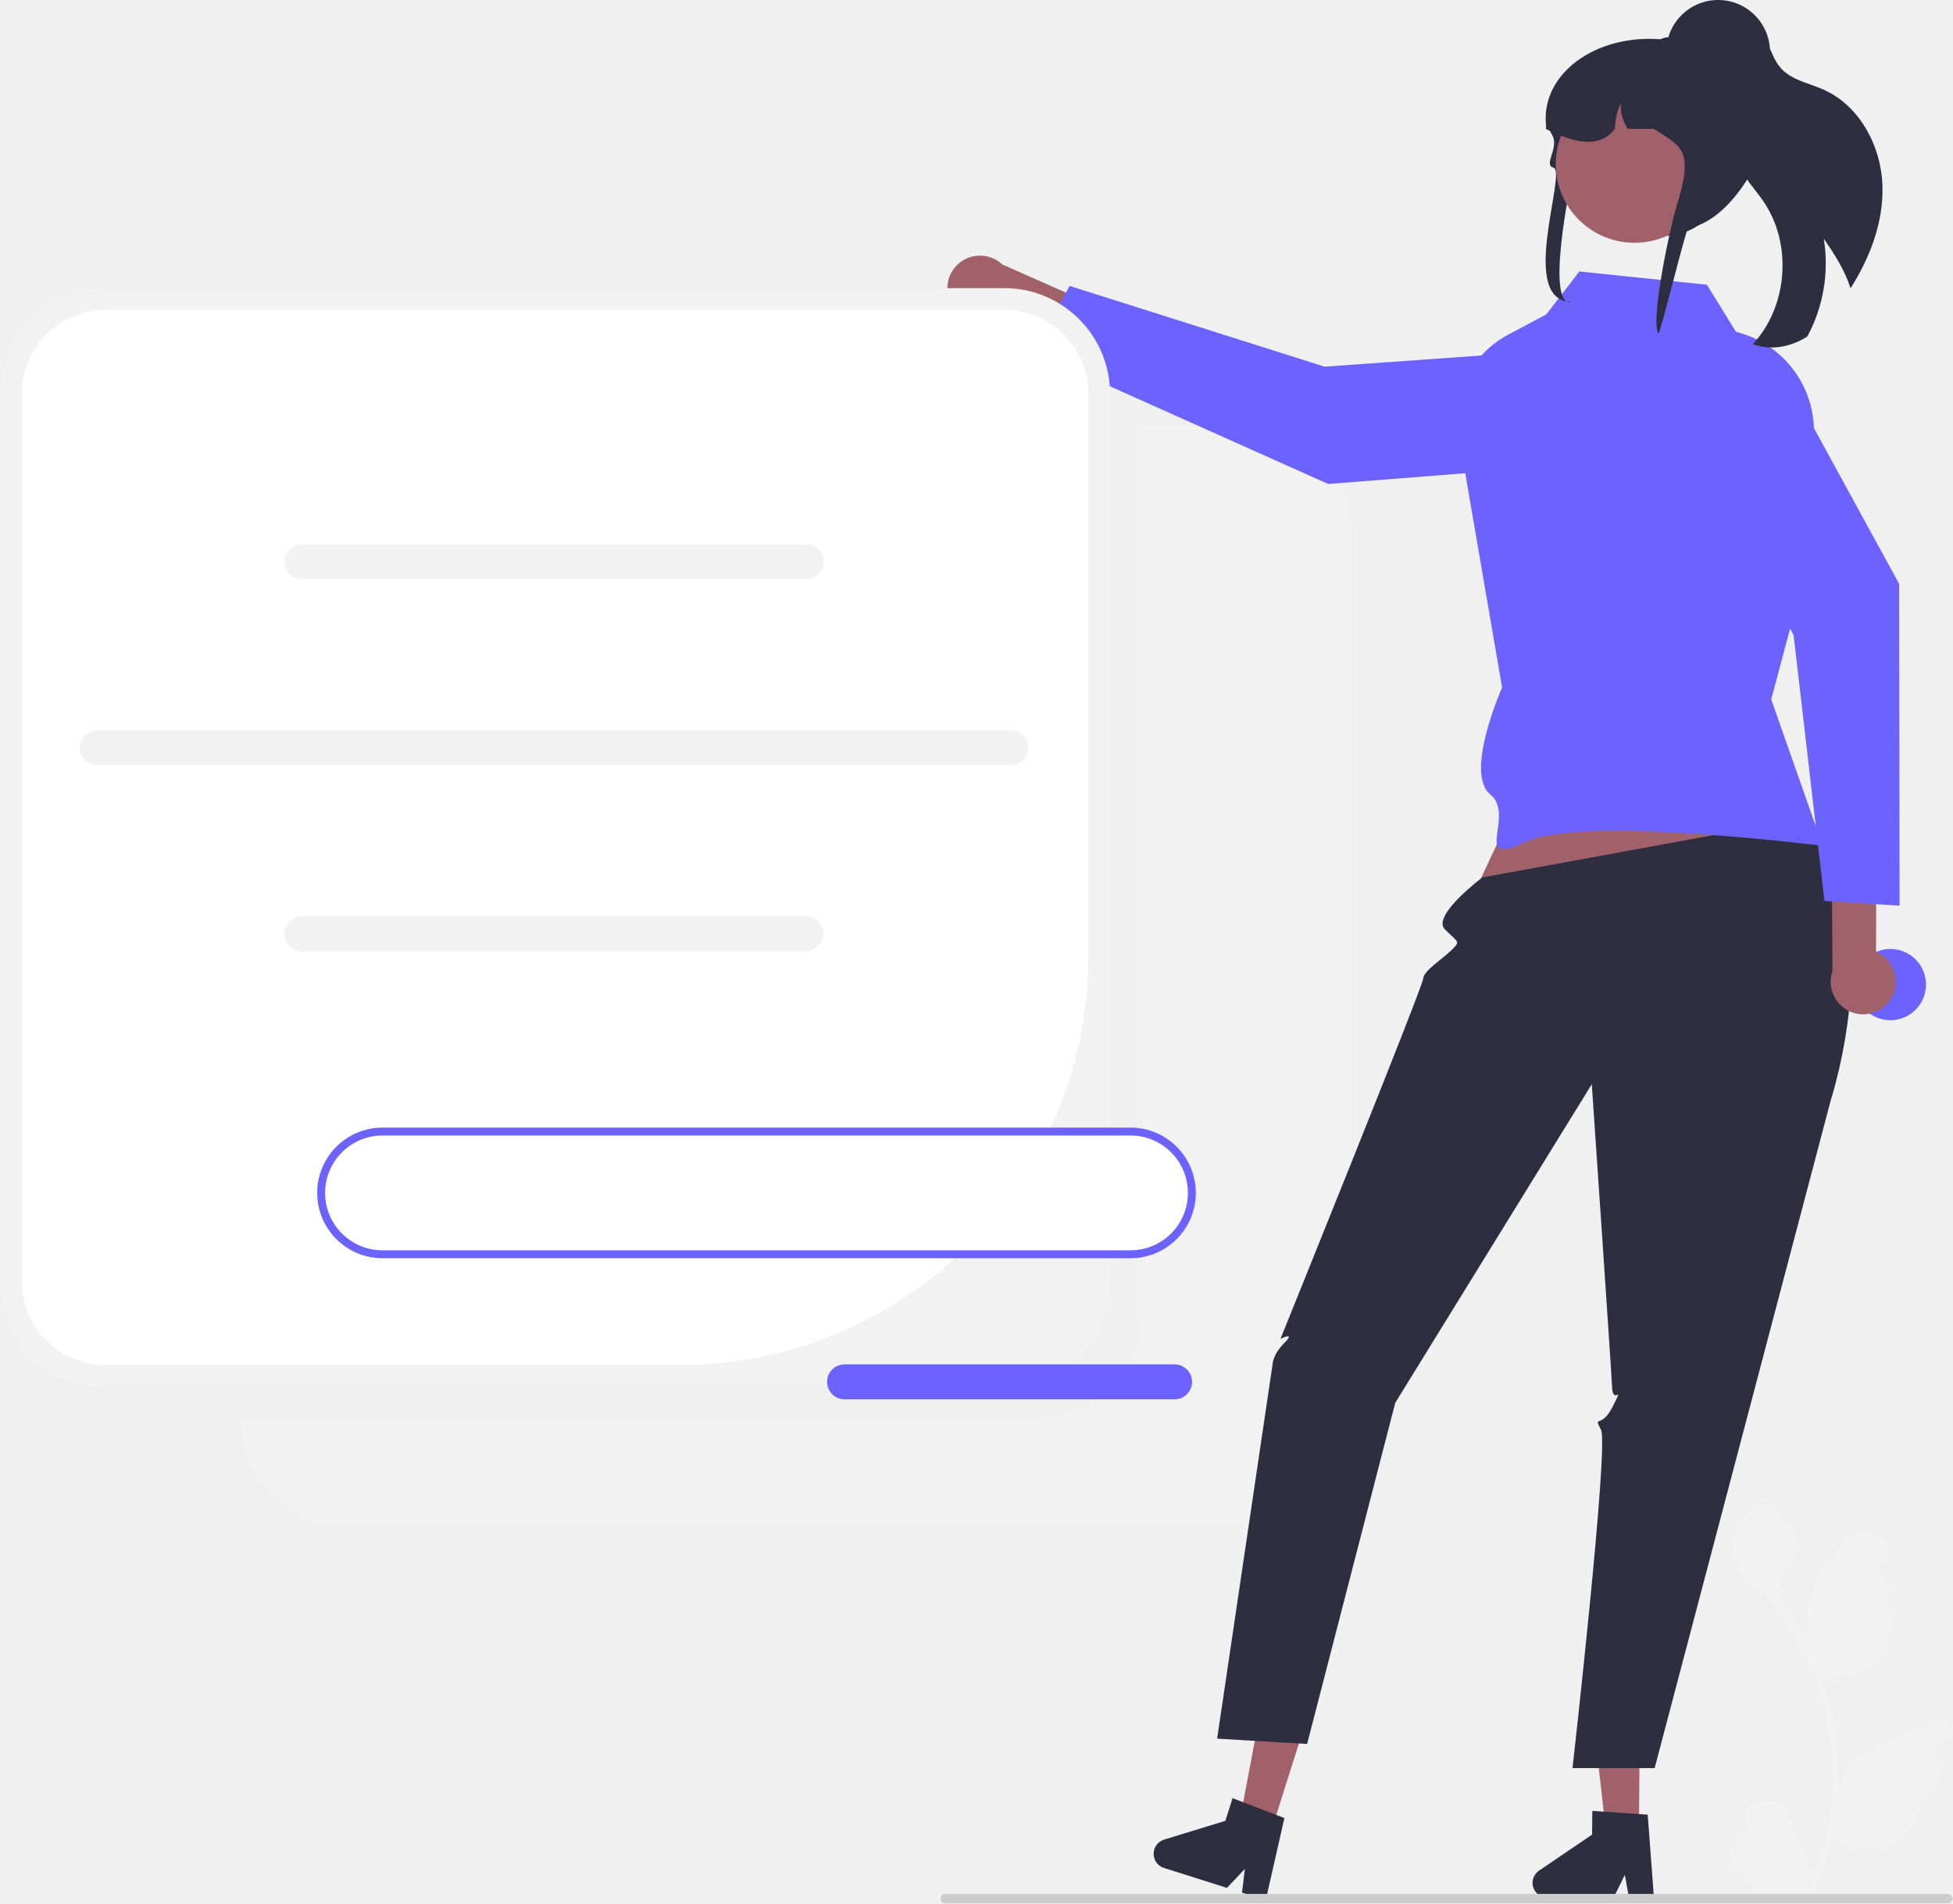
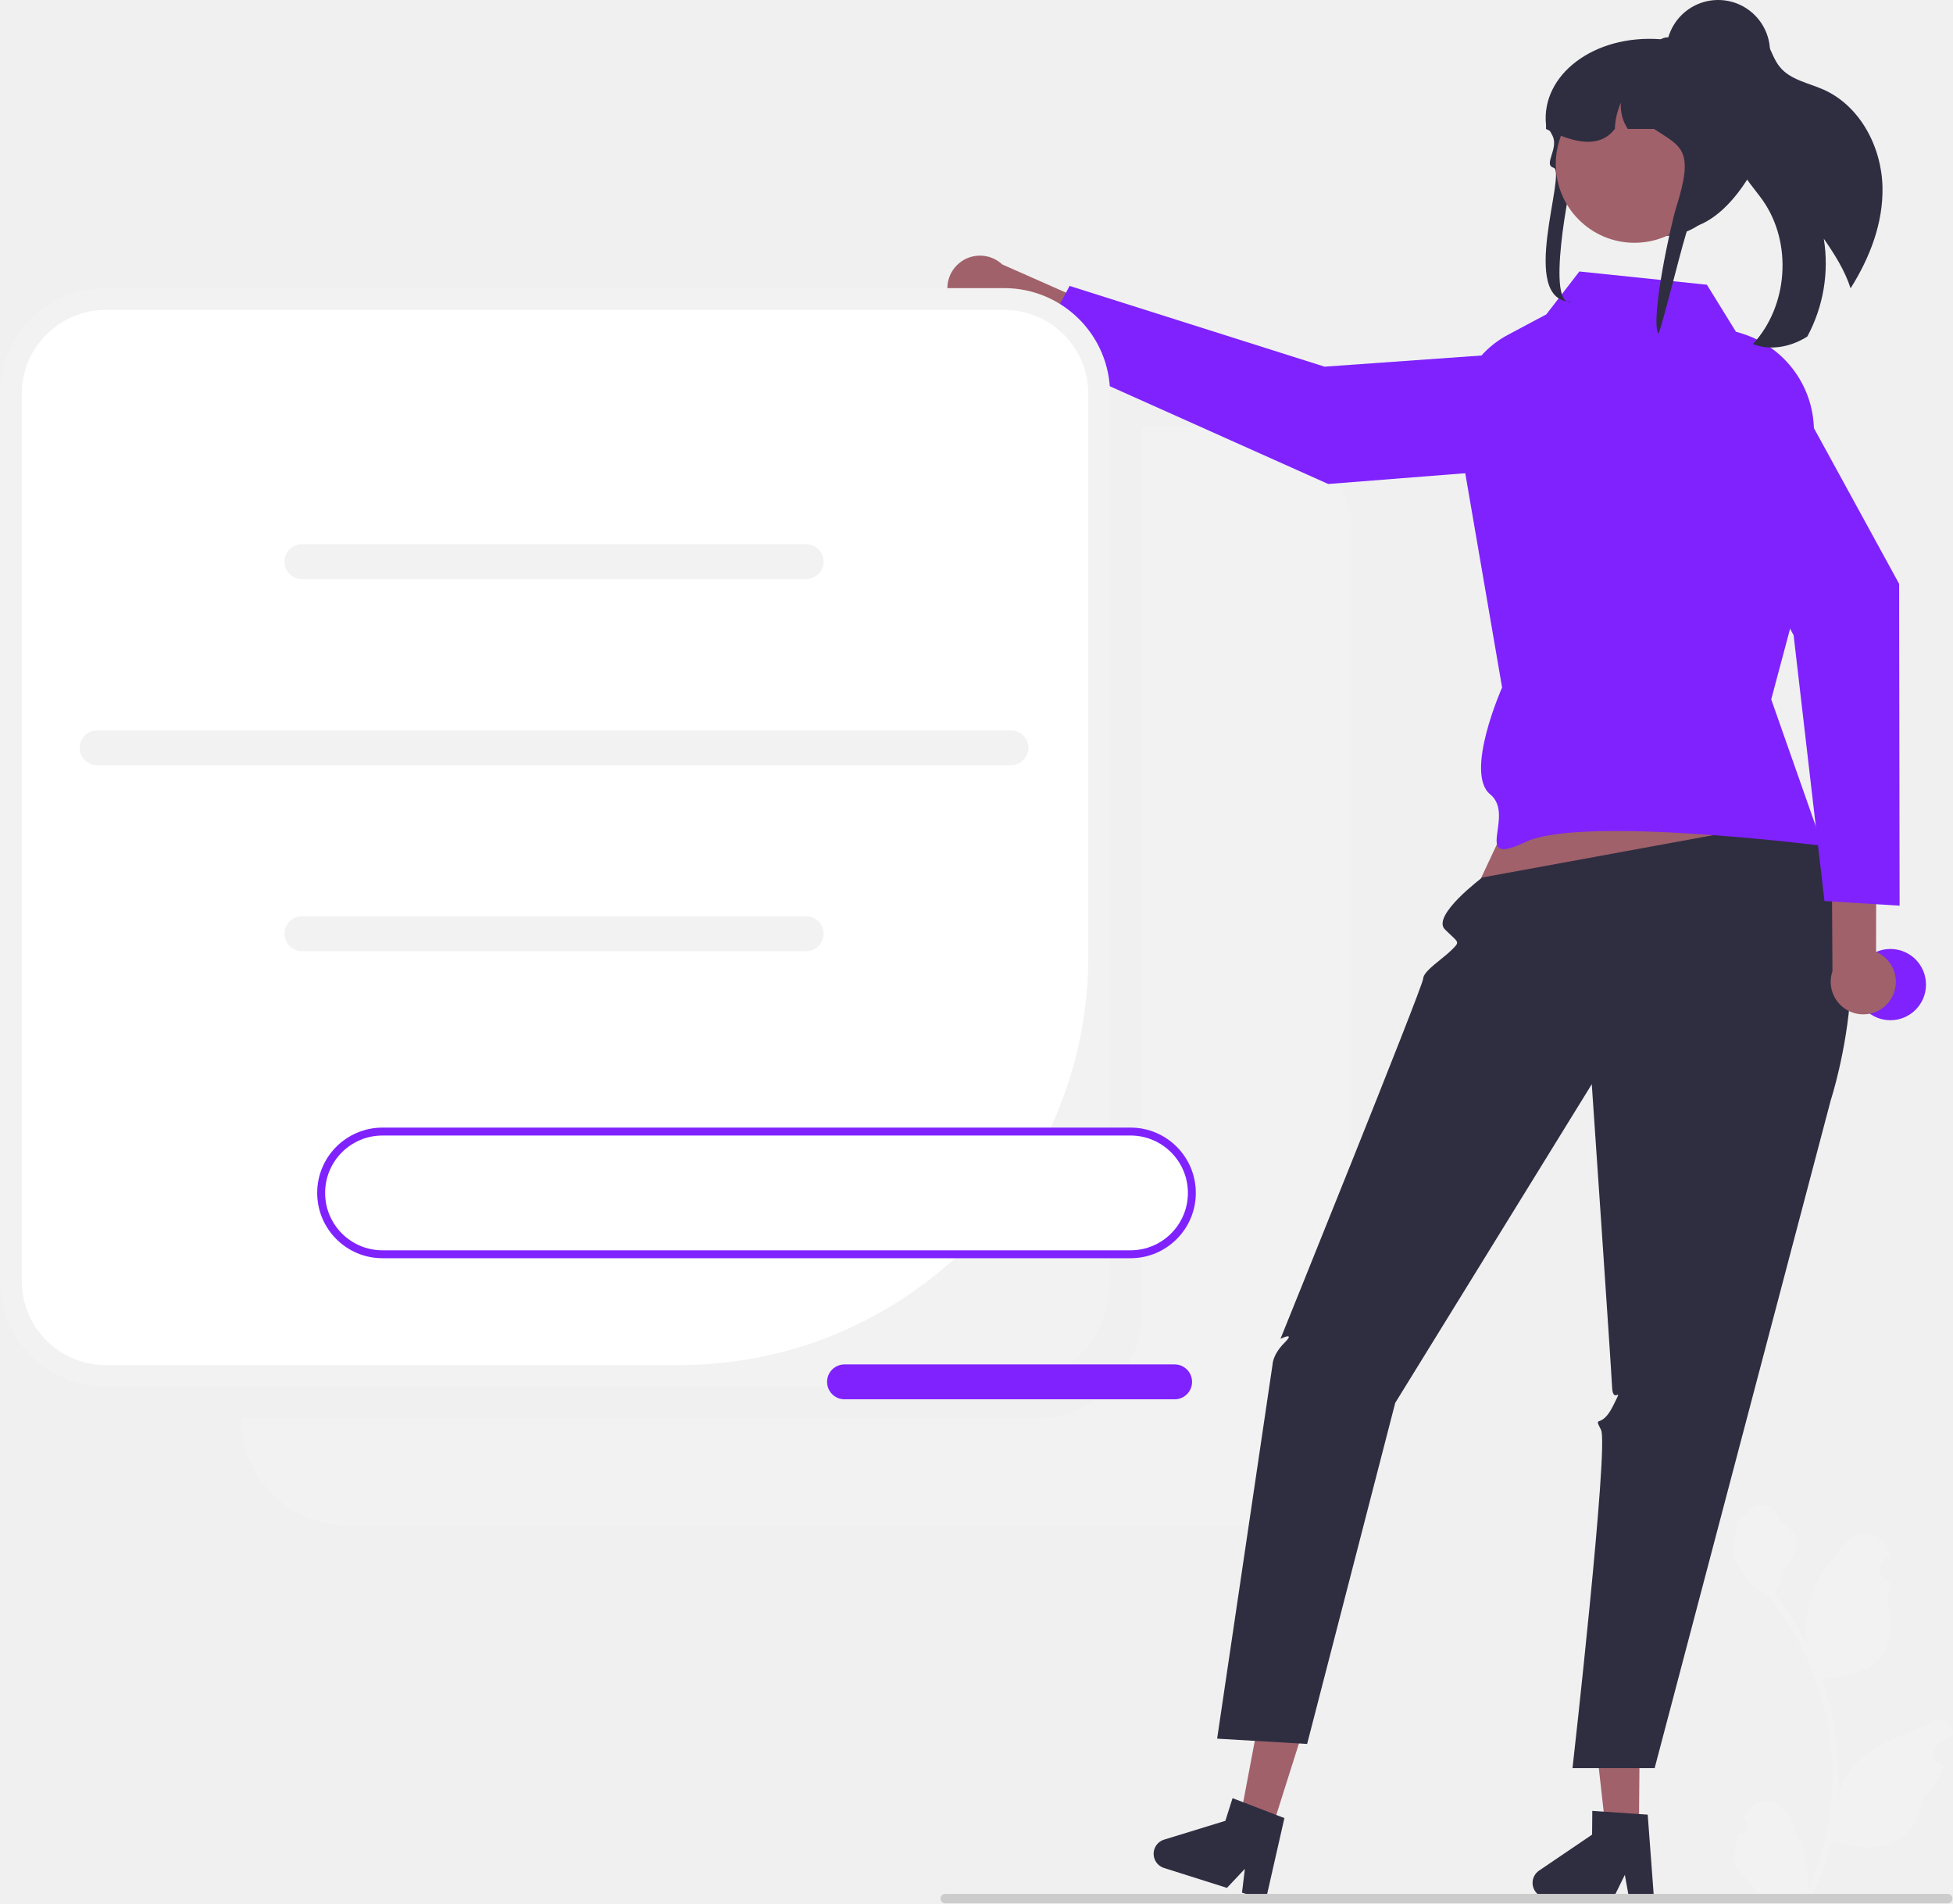
<svg xmlns="http://www.w3.org/2000/svg" width="493.461" height="480.848" viewBox="0 0 493.461 480.848" role="img" artist="Katerina Limpitsouni" source="https://undraw.co/">
  <path d="M668.007,317.365H641.751V541.211a26.744,26.744,0,0,1-26.744,26.744H414.269v.256a26.744,26.744,0,0,0,26.744,26.744h226.993a26.744,26.744,0,0,0,26.744-26.744V344.109A26.744,26.744,0,0,0,668.007,317.365Z" transform="translate(-353.2694 -209.5759)" fill="#f2f2f2" />
  <path d="M792.472,673.091a2.269,2.269,0,0,0,1.645-3.933l-.155-.618q.031-.074.062-.148a6.094,6.094,0,0,1,11.241.042c1.839,4.428,4.179,8.864,4.756,13.546a18.029,18.029,0,0,1-.316,6.2,72.281,72.281,0,0,0,6.575-30.021,69.764,69.764,0,0,0-.433-7.783q-.358-3.178-.995-6.31a73.119,73.119,0,0,0-14.5-30.99,19.459,19.459,0,0,1-8.093-8.397,14.843,14.843,0,0,1-1.35-4.056c.394.052,1.486-5.949,1.188-6.317.549-.833,1.532-1.247,2.131-2.06,2.982-4.043,7.091-3.337,9.236,2.157,4.582,2.313,4.627,6.148,1.815,9.837-1.789,2.347-2.035,5.522-3.604,8.035.162.207.329.407.491.614a73.591,73.591,0,0,1,7.681,12.169,30.593,30.593,0,0,1,1.826-14.21c1.748-4.217,5.025-7.769,7.91-11.415a6.279,6.279,0,0,1,11.184,3.083q.009.081.017.161-.643.363-1.259.77a3.078,3.078,0,0,0,1.241,5.602l.063.01a30.627,30.627,0,0,1-.807,4.579c3.702,14.316-4.29,19.53-15.701,19.764-.252.129-.497.258-.749.381a75.114,75.114,0,0,1,4.043,19.028,71.243,71.243,0,0,1-.052,11.503l.019-.136a18.826,18.826,0,0,1,6.427-10.87c4.946-4.063,11.933-5.559,17.268-8.824a3.533,3.533,0,0,1,5.411,3.437l-.022.143a20.677,20.677,0,0,0-2.319,1.117q-.643.363-1.259.77a3.078,3.078,0,0,0,1.241,5.602l.063.01c.045.006.084.013.129.019a30.654,30.654,0,0,1-5.639,8.829c-2.315,12.497-12.256,13.683-22.89,10.044h-.006a75.093,75.093,0,0,1-5.044,14.726H792.923c-.065-.2-.123-.407-.181-.607a20.474,20.474,0,0,0,4.986-.297c-1.337-1.641-2.674-3.294-4.011-4.935a1.121,1.121,0,0,1-.084-.097c-.678-.84-1.363-1.673-2.041-2.512l-0-.001a29.99,29.99,0,0,1,.879-7.64Z" transform="translate(-353.2694 -209.5759)" fill="#f2f2f2" />
  <path d="M593.994,286.915a8.246,8.246,0,0,0,12.466,1.526l37.465,16.903,7.223-9.213-44.644-19.75a8.235,8.235,0,0,0-12.509,10.535Z" transform="translate(-353.2694 -209.5759)" fill="#a0616a" />
-   <path d="M754.778,297.455l3.716,21.056a7.155,7.155,0,0,1-6.485,8.376l-63.139,4.965L614.653,298.637l8.864-16.827L687.944,302.212Z" transform="translate(-353.2694 -209.5759)" fill="#6c63ff" />
+   <path d="M754.778,297.455l3.716,21.056a7.155,7.155,0,0,1-6.485,8.376l-63.139,4.965L614.653,298.637l8.864-16.827L687.944,302.212Z" transform="translate(-353.2694 -209.5759)" fill="#7f22fe" />
  <rect y="72.789" width="280.481" height="277.59" rx="26.744" fill="#f2f2f2" />
  <path d="M380.014,287.865a21.244,21.244,0,0,0-21.244,21.244V533.211a21.244,21.244,0,0,0,21.244,21.244H524.886A103.364,103.364,0,0,0,628.25,451.091V309.109a21.244,21.244,0,0,0-21.244-21.244Z" transform="translate(-353.2694 -209.5759)" fill="#fff" />
  <path d="M556.965,355.876H429.559a4.408,4.408,0,1,1,0-8.816H556.965a4.408,4.408,0,0,1,0,8.816Z" transform="translate(-353.2694 -209.5759)" fill="#f2f2f2" />
  <path d="M556.965,449.876H429.559a4.408,4.408,0,1,1,0-8.816H556.965a4.408,4.408,0,0,1,0,8.816Z" transform="translate(-353.2694 -209.5759)" fill="#f2f2f2" />
  <path d="M608.702,402.907H377.822a4.408,4.408,0,1,1,0-8.816H608.702a4.408,4.408,0,0,1,0,8.816Z" transform="translate(-353.2694 -209.5759)" fill="#f2f2f2" />
  <polygon points="393.531 180.687 370.531 229.687 459.008 220.726 440.539 173.687 393.531 180.687" fill="#a0616a" />
  <polygon points="414.101 462.32 405.712 462.249 401.999 429.138 414.379 429.243 414.101 462.32" fill="#a0616a" />
  <path d="M740.5,685.235a3.755,3.755,0,0,0,3.718,3.783l16.679.139,2.92-5.918,1.072,5.949,6.293.057-1.589-21.217-2.189-.146-8.931-.616-2.881-.193-.051,6.003-13.398,9.087A3.749,3.749,0,0,0,740.5,685.235Z" transform="translate(-353.2694 -209.5759)" fill="#2f2e41" />
  <polygon points="321.266 462.358 313.268 459.825 319.447 427.085 331.251 430.822 321.266 462.358" fill="#a0616a" />
  <path d="M644.932,676.789a3.755,3.755,0,0,0,2.443,4.709l15.902,5.033,4.53-4.799-.723,6.001,5.999,1.904L677.797,668.89l-2.05-.783-8.356-3.212-2.697-1.031-1.812,5.723-15.477,4.75A3.749,3.749,0,0,0,644.932,676.789Z" transform="translate(-353.2694 -209.5759)" fill="#2f2e41" />
  <path d="M808.248,416.522,727.801,431.263s-12.903,9.652-9.452,13.109,3.987,2.921,1.719,5.189-7.171,5.299-7.219,7.283-36.048,90.984-36.048,90.984,4-2,1,1-3,5.479-3,5.479l-14,94.521,22.737,1.339,22.263-86.173,49.659-80.504s4.927,71.789,5.134,76.564,3.207-1.225.207,4.775-5,2-3,6-7.205,85.435-7.205,85.435h20.753L815.859,487.472S831.695,439.216,808.248,416.522Z" transform="translate(-353.2694 -209.5759)" fill="#2f2e41" />
-   <path d="M784.549,281.51l-32.225-3.348-8.349,10.839-9.726,5.18a24.275,24.275,0,0,0-12.815,22.962l11.366,66.119s-9.601,21.619-3,27-5.104,18.707,9,12,75,1,75,1l-13-37,9.711-36.358,1.069-30.485a25.826,25.826,0,0,0-18.339-25.627l-1.358-.41Z" transform="translate(-353.2694 -209.5759)" fill="#6c63ff" />
+   <path d="M784.549,281.51l-32.225-3.348-8.349,10.839-9.726,5.18a24.275,24.275,0,0,0-12.815,22.962l11.366,66.119s-9.601,21.619-3,27-5.104,18.707,9,12,75,1,75,1l-13-37,9.711-36.358,1.069-30.485a25.826,25.826,0,0,0-18.339-25.627l-1.358-.41Z" transform="translate(-353.2694 -209.5759)" fill="#7f22fe" />
  <path d="M828.913,256.806c.211,9.083-3.183,17.878-8.06,25.603-1.449-4.51-4.054-8.614-6.77-12.527a38.995,38.995,0,0,1-4.15,24.696,5.224,5.224,0,0,1-.444.285c-3.975,2.391-9.014,3.359-13.314,1.633,8.884-9.577,10.015-25.444,2.566-36.186-2.109-3.048-4.836-5.744-6.142-9.212-2.062-5.535-.08-11.628,1.171-17.398,1.169-5.37,1.374-11.761-2.229-15.697a3.786,3.786,0,0,1,3.47-1.598c2.221.314,3.838,2.245,4.868,4.233,1.03,1.989,1.709,4.193,3.144,5.91,2.658,3.215,7.184,3.975,10.999,5.669C823.26,236.332,828.692,246.699,828.913,256.806Z" transform="translate(-353.2694 -209.5759)" fill="#2f2e41" />
  <path d="M590.92,689.234a1.186,1.186,0,0,0,1.19,1.19h253.29a1.19,1.19,0,0,0,0-2.38h-253.29A1.187,1.187,0,0,0,590.92,689.234Z" transform="translate(-353.2694 -209.5759)" fill="#ccc" />
-   <circle cx="477.638" cy="248.748" r="9" fill="#6c63ff" />
+   <circle cx="477.638" cy="248.748" r="9" fill="#7f22fe" />
  <path d="M751.156,251.613c.528-1.848-3.111,9.446-1.355,9.65,7.997.917,18.974,5.693,24.543,7.921.251-.029.502-.058.745-.095.598-.066,1.18-.16,1.756-.269C789.814,266.366,794.801,246.445,794.801,246.263c0-.896-2.149-25.493-5.535-25.857a24.957,24.957,0,0,0-2.678-.146h-8.402a39.048,39.048,0,0,0-5.274-.765H772.896c-16.915-1.289-30.253,9.021-29.006,21.567.007.015.022.029.029.044.362.539.679,1.048.959,1.536.273.459.502.896.701,1.311,1.542,3.204-2.421,7.235.207,7.987,3.495,1.001-9.192,33.894,4.642,33.894C743.698,287.747,749.699,256.71,751.156,251.613Z" transform="translate(-353.2694 -209.5759)" fill="#2f2e41" />
  <circle cx="412.986" cy="41.443" r="19.894" fill="#a0616a" />
  <path d="M743.89,242.147c.332.175.657.335.989.495.347.167.693.335,1.04.488,6.661,3.022,12.083,3.357,15.374-.983a18.392,18.392,0,0,1,1.512-6.626,10.65,10.65,0,0,0,1.756,6.626h6.624c6.824,4.529,10.328,5.002,5.592,19.87-1.321,4.143-6.571,28.251-4.505,31.826.598-.066,6.955-26.471,7.53-26.58,12.969-2.454,21.209-23.82,20.154-25.028a22.275,22.275,0,0,0-2.309-9.91,22.793,22.793,0,0,0-8.661-9.422,40.166,40.166,0,0,0-6.92-2.599c-.059-.015-.111-.029-.17-.044-.73-.197-1.475-.379-2.22-.532a40.842,40.842,0,0,0-4.662-.706c-.111-.007-.221-.015-.325-.015a3.513,3.513,0,0,0-1.778.488c-.007,0-.007.007-.015.007a3.347,3.347,0,0,0-.989.881,3.386,3.386,0,0,0-.723,2.104H763.808q-.409,0-.819.022a19.78,19.78,0,0,0-19.069,18.596C743.897,241.456,743.89,241.798,743.89,242.147Z" transform="translate(-353.2694 -209.5759)" fill="#2f2e41" />
  <circle cx="434.117" cy="13.106" r="13.106" fill="#2f2e41" />
  <path d="M831.009,462.035a8.246,8.246,0,0,0-3.717-11.996l.065-41.101-11.364-2.813.28,48.817a8.235,8.235,0,0,0,14.736,7.093Z" transform="translate(-353.2694 -209.5759)" fill="#a0616a" />
-   <path d="M774.733,311.053l17.684-12.018a7.155,7.155,0,0,1,10.298,2.483l30.404,55.559.116,81.31-18.982-1.19-7.792-67.129Z" transform="translate(-353.2694 -209.5759)" fill="#6c63ff" />
+   <path d="M774.733,311.053l17.684-12.018a7.155,7.155,0,0,1,10.298,2.483l30.404,55.559.116,81.31-18.982-1.19-7.792-67.129Z" transform="translate(-353.2694 -209.5759)" fill="#7f22fe" />
  <path d="M638.915,495.453h-189a15.5,15.5,0,0,0,0,31h189a15.5,15.5,0,1,0,0-31Z" transform="translate(-353.2694 -209.5759)" fill="#fff" />
-   <path d="M638.915,527.453h-189a16.5,16.5,0,0,1,0-33h189a16.5,16.5,0,1,1,0,33Zm-189-31a14.5,14.5,0,0,0,0,29h189a14.5,14.5,0,1,0,0-29Z" transform="translate(-353.2694 -209.5759)" fill="#6c63ff" />
-   <path d="M650.06,563.096H566.653a4.408,4.408,0,1,1,0-8.816h83.406a4.408,4.408,0,0,1,0,8.816Z" transform="translate(-353.2694 -209.5759)" fill="#6c63ff" />
+   <path d="M638.915,527.453h-189a16.5,16.5,0,0,1,0-33h189a16.5,16.5,0,1,1,0,33Zm-189-31a14.5,14.5,0,0,0,0,29h189a14.5,14.5,0,1,0,0-29Z" transform="translate(-353.2694 -209.5759)" fill="#7f22fe" />
+   <path d="M650.06,563.096H566.653a4.408,4.408,0,1,1,0-8.816h83.406a4.408,4.408,0,0,1,0,8.816Z" transform="translate(-353.2694 -209.5759)" fill="#7f22fe" />
</svg>
